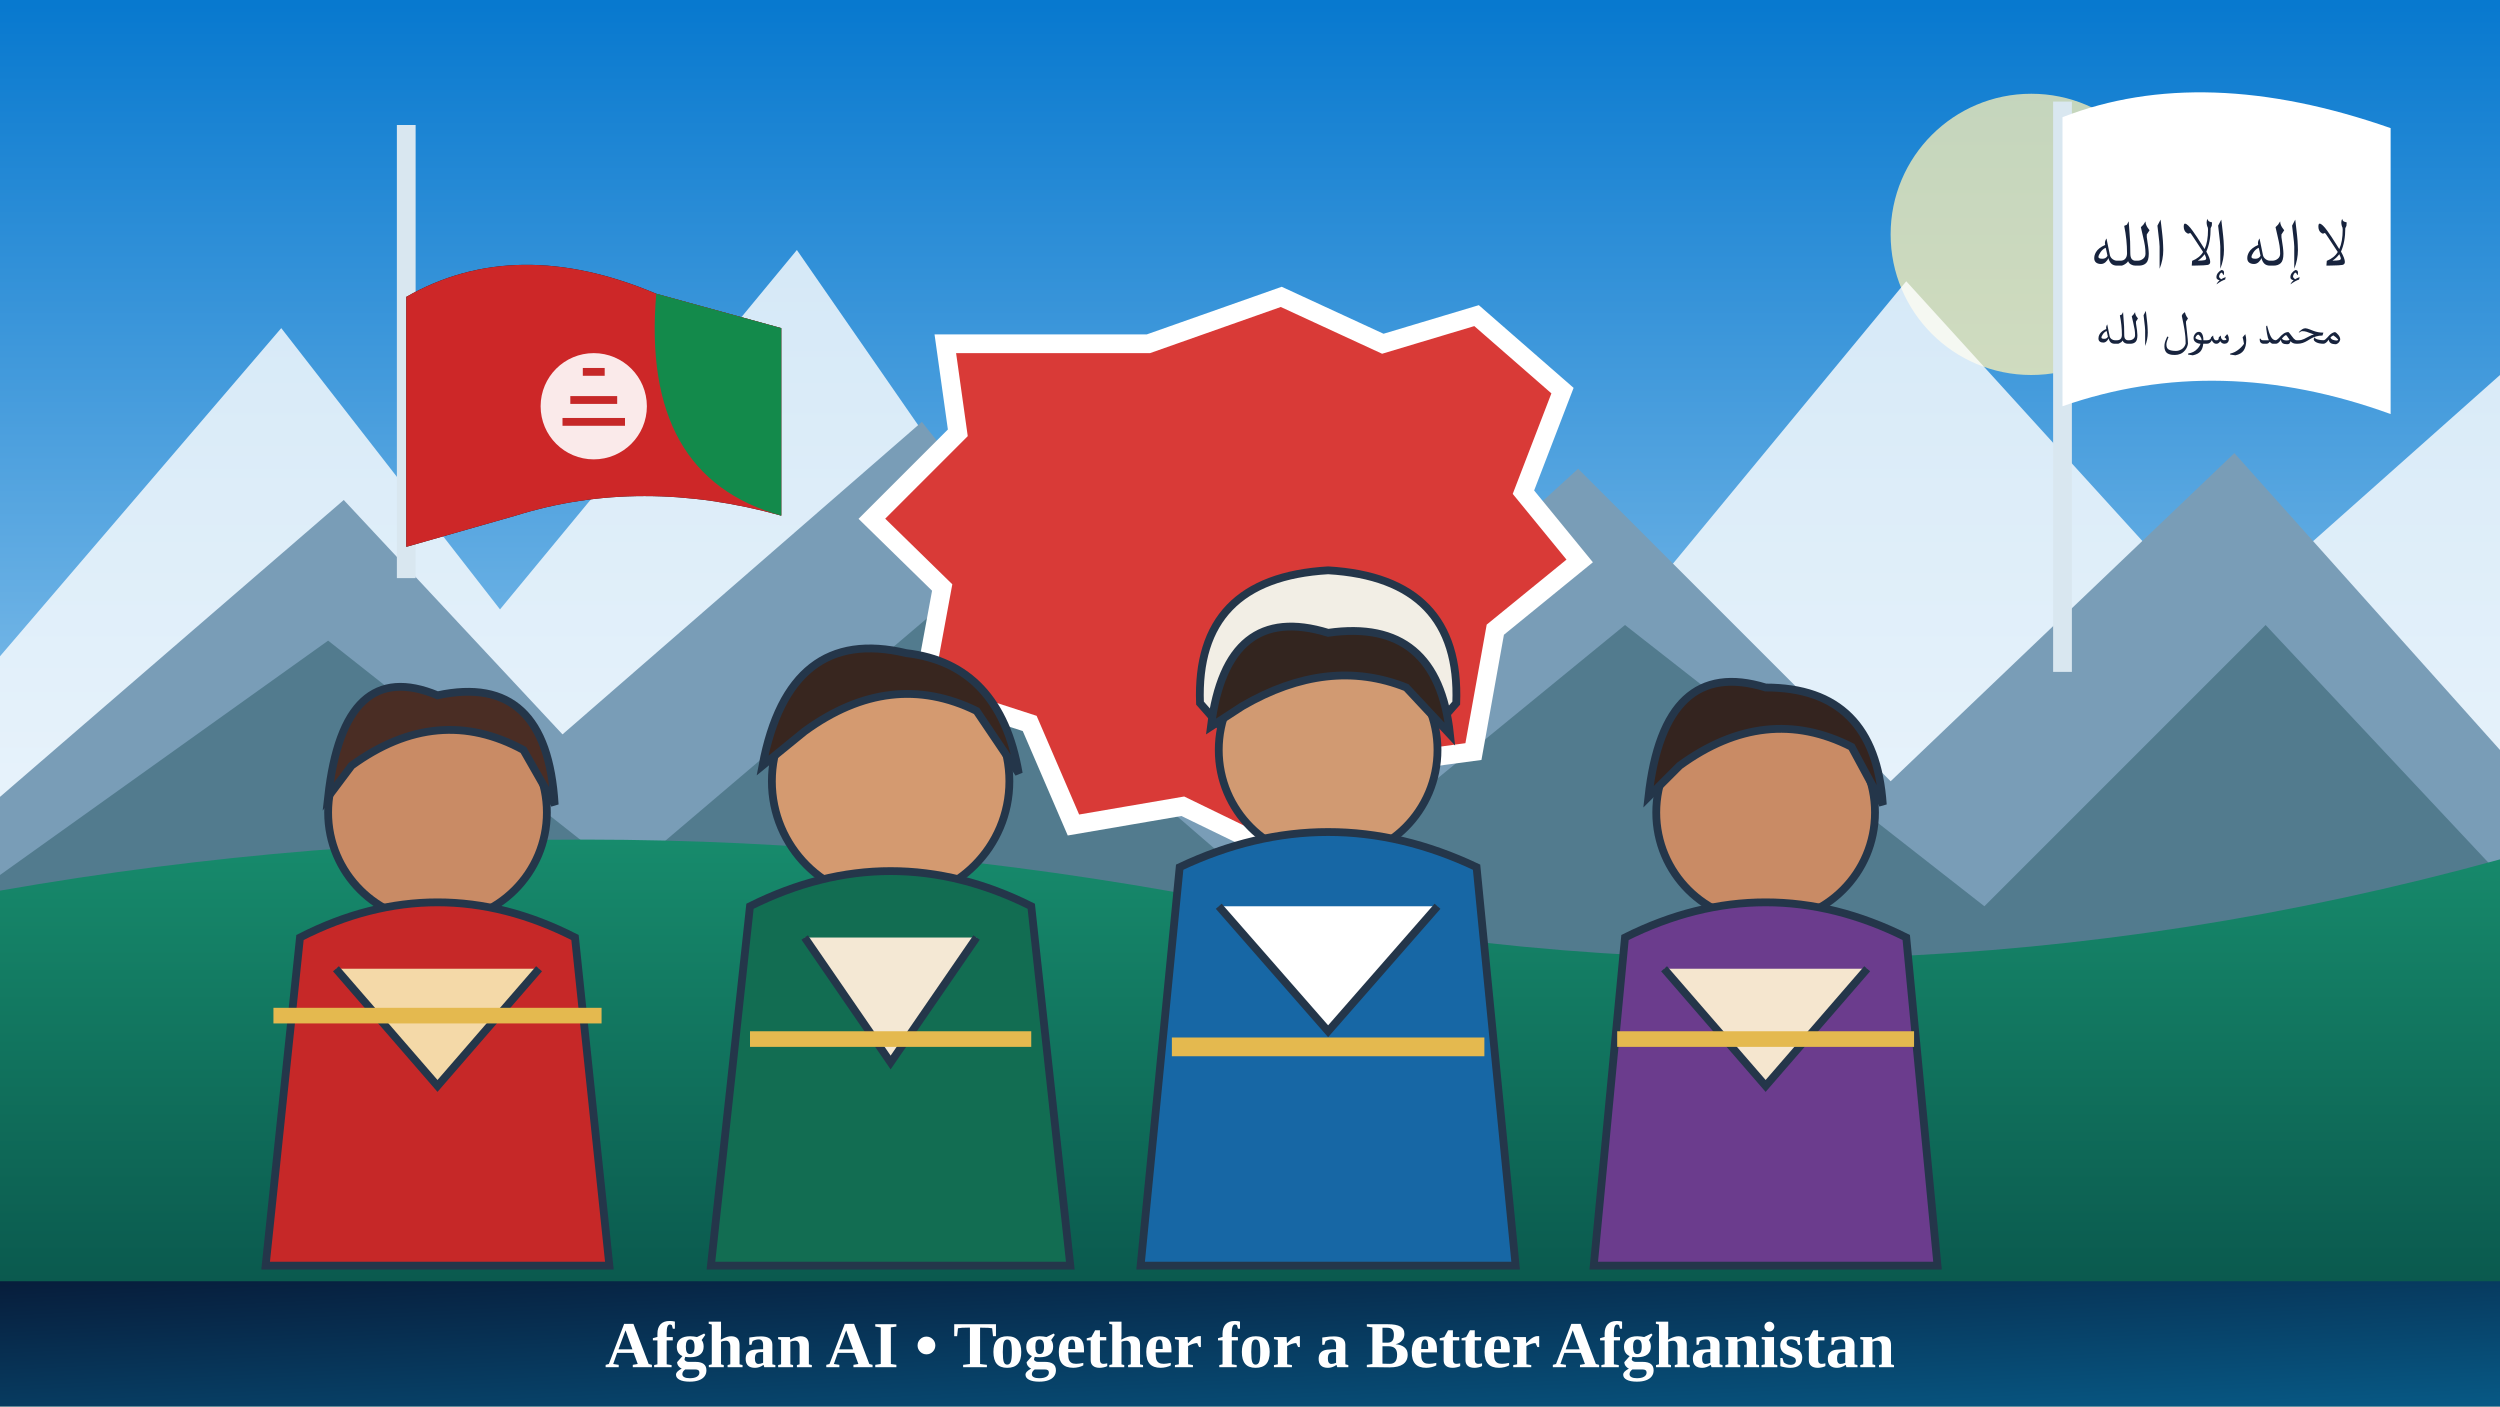
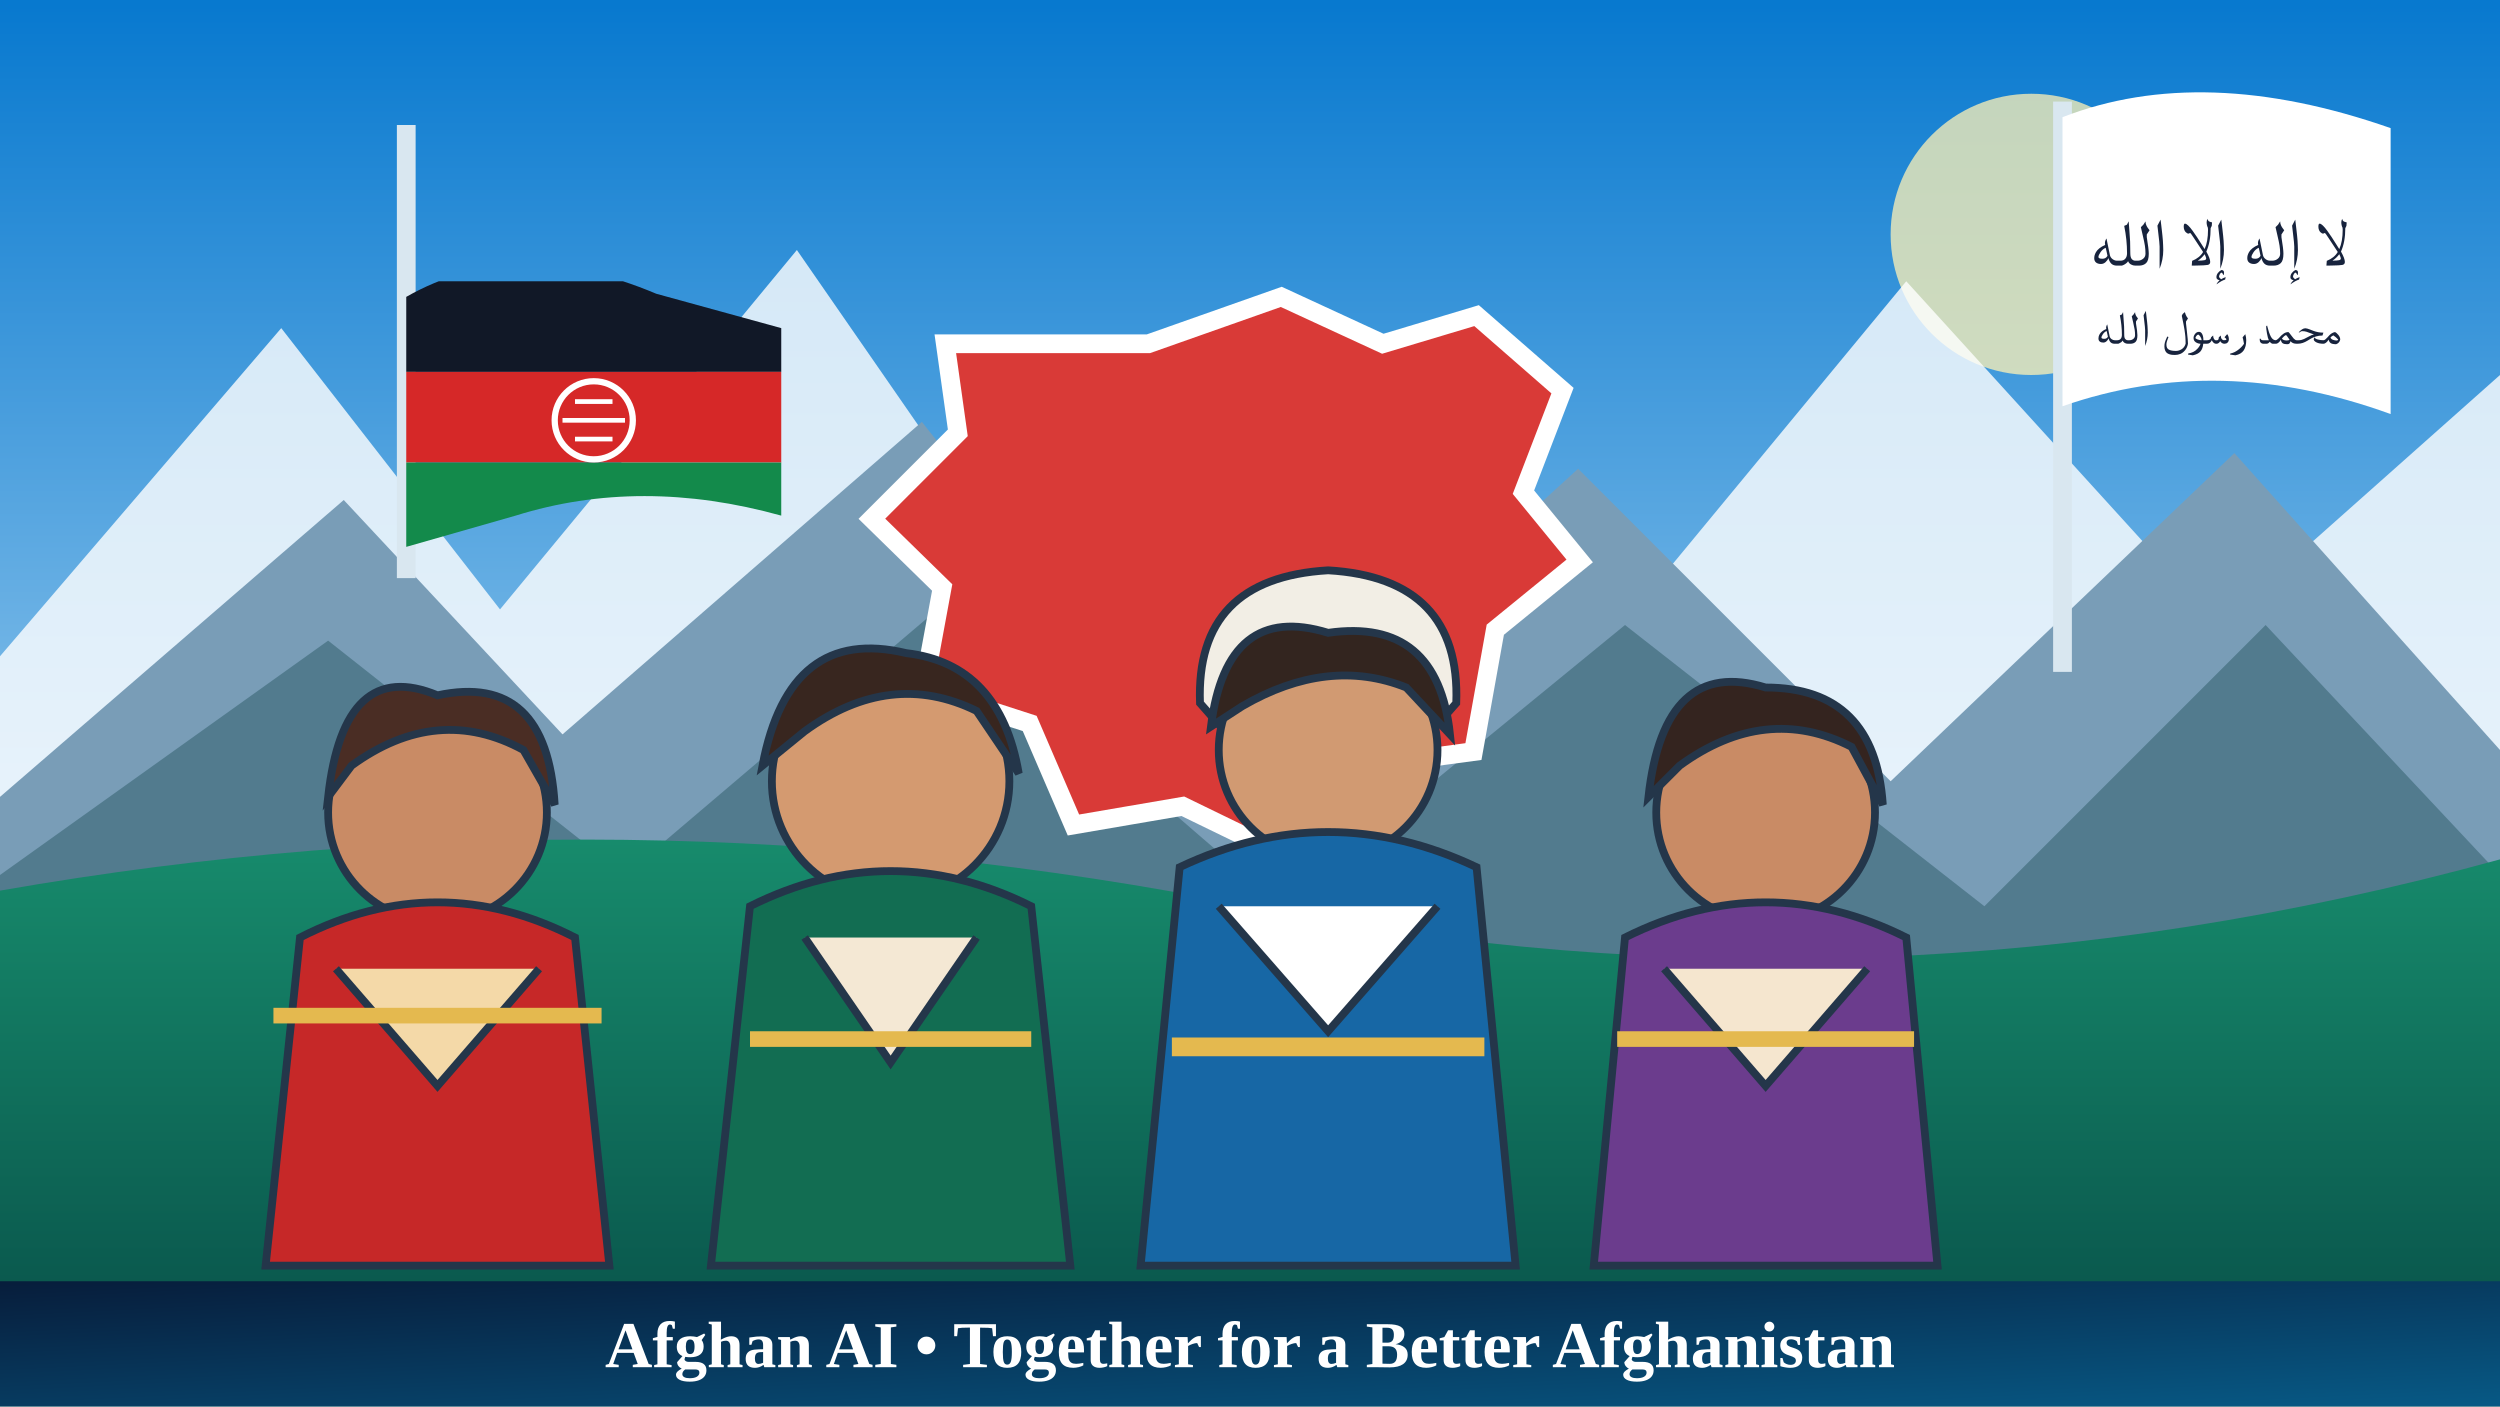
<svg xmlns="http://www.w3.org/2000/svg" viewBox="0 0 1600 900" role="img" aria-labelledby="t d">
  <defs>
    <linearGradient id="sky" x2="0" y2="1">
      <stop stop-color="#0879cf" />
      <stop offset="1" stop-color="#e4f6ff" />
    </linearGradient>
    <linearGradient id="land" x2="0" y2="1">
      <stop stop-color="#178b6c" />
      <stop offset="1" stop-color="#074c46" />
    </linearGradient>
    <linearGradient id="navy" x2="1" y2="1">
      <stop stop-color="#071d3b" />
      <stop offset="1" stop-color="#075985" />
    </linearGradient>
    <pattern id="flowers" width="60" height="60" patternUnits="userSpaceOnUse">
      <circle cx="20" cy="20" r="7" fill="#ef476f" />
      <circle cx="20" cy="10" r="5" fill="#fff" />
      <circle cx="30" cy="20" r="5" fill="#fff" />
      <circle cx="20" cy="30" r="5" fill="#fff" />
      <circle cx="10" cy="20" r="5" fill="#fff" />
    </pattern>
  </defs>
  <rect width="1600" height="900" fill="url(#sky)" />
  <circle cx="1300" cy="150" r="90" fill="#fff2b5" opacity=".75" />
  <path d="M0 420L180 210 320 390 510 160 690 420 850 200 1030 410 1220 180 1420 400 1600 240V900H0Z" fill="#fff" opacity=".8" />
  <path d="M0 510L220 320 360 470 590 270 780 510 1010 300 1210 500 1430 290 1600 480V900H0Z" fill="#799db7" />
  <path d="M0 560L210 410 400 560 600 390 820 580 1040 400 1270 580 1450 400 1600 560V900H0Z" fill="#527b8e" />
  <path d="M0 570Q400 500 800 580T1600 550V900H0Z" fill="url(#land)" />
  <path d="M735 220l85-30 65 30 60-18 55 48-25 65 36 44-54 44-14 78-74 10-40 60-72-35-70 12-28-65-68-22 12-65-45-44 55-55-8-57z" fill="#d93a37" stroke="#fff" stroke-width="12" />
  <path d="M735 220l85-30 65 30 60-18 55 48-25 65 36 44-54 44-14 78-74 10-40 60-72-35-70 12-28-65-68-22 12-65-45-44 55-55-8-57z" fill="none" stroke="#fff" stroke-width="5" />
  <path d="M260 80V370" stroke="#d9e7f0" stroke-width="12" />
-   <path d="M260 190Q330 150 420 188L500 210V330Q410 305 330 330L260 350Z" fill="#101820" />
-   <path d="M260 190Q330 150 420 188L500 210V330Q410 305 330 330L260 350Z" fill="#d62828" opacity=".95" />
-   <path d="M420 188L500 210V330Q410 305 420 188Z" fill="#138a4b" />
-   <circle cx="380" cy="260" r="34" fill="#fff" opacity=".9" />
-   <path d="M360 270h40m-35-14h30m-22-18h14" stroke="#c62828" stroke-width="5" />
+   <defs>
+     <clipPath id="tricolorFlag">
+       <path d="M260 190Q330 150 420 188L500 210V330Q410 305 330 330L260 350Z" />
+     </clipPath>
+   </defs>
+   <g clip-path="url(#tricolorFlag)">
+     <path d="M250 180H510V238H250Z" fill="#111827" />
+     <path d="M250 238H510V296H250Z" fill="#d62828" />
+     <path d="M250 296H510V360H250Z" fill="#138a4b" />
+     <circle cx="380" cy="269" r="25" fill="none" stroke="#fff" stroke-width="4" />
+     <path d="M360 269h40m-32-12h24m-24 24h24" stroke="#fff" stroke-width="3" />
+   </g>
  <path d="M1320 65V430" stroke="#d9e7f0" stroke-width="12" />
  <path d="M1320 75Q1410 40 1530 82V265Q1420 225 1320 260Z" fill="#fff" />
  <text x="1420" y="170" font-size="42" text-anchor="middle" fill="#17233d">لا إله إلا الله</text>
  <text x="1420" y="220" font-size="30" text-anchor="middle" fill="#17233d">محمد رسول الله</text>
  <g stroke="#24364a" stroke-width="5">
    <g transform="translate(280 520)">
      <circle cx="0" cy="0" r="70" fill="#c98b65" />
      <path d="M-70-10Q-60-100 0-75Q70-90 75-5L55-40Q0-70-55-30Z" fill="#4a2d24" />
      <path d="M-88 80Q0 35 88 80L110 290H-110Z" fill="#c62828" />
      <path d="M-65 100L0 175 65 100" fill="#f4d9a8" />
      <path d="M-105 130h210" stroke="#e4b94f" stroke-width="10" />
    </g>
    <g transform="translate(570 500)">
      <circle cx="0" cy="0" r="76" fill="#d49a70" />
      <path d="M-82-10Q-65-100 10-82Q70-75 82-5L55-45Q0-72-55-32Z" fill="#38261f" />
      <path d="M-90 80Q0 35 90 80L115 310H-115Z" fill="#126d52" />
      <path d="M-55 100L0 180 55 100" fill="#f4e8d4" />
      <path d="M-90 165h180" stroke="#e4b94f" stroke-width="10" />
    </g>
    <g transform="translate(850 480)">
      <path d="M-82-30Q-85-110 0-115Q85-110 82-30L60-5H-60Z" fill="#f2eee5" />
      <circle cy="0" r="70" fill="#d19a72" />
      <path d="M-75-15Q-65-95 0-75Q70-85 78-10L50-40Q0-60-55-28Z" fill="#33251f" />
      <path d="M-95 75Q0 30 95 75L120 330H-120Z" fill="#1767a5" />
      <path d="M-70 100L0 180 70 100" fill="#fff" />
      <path d="M-100 190h200" stroke="#e4b94f" stroke-width="12" />
    </g>
    <g transform="translate(1130 520)">
      <circle cx="0" cy="0" r="70" fill="#c98b65" />
      <path d="M-75-10Q-65-100 0-80Q70-80 75-5L55-42Q0-70-55-30Z" fill="#34241f" />
      <path d="M-90 80Q0 35 90 80L110 290H-110Z" fill="#6b3c8d" />
      <path d="M-65 100L0 175 65 100" fill="#f5e6cf" />
      <path d="M-95 145h190" stroke="#e4b94f" stroke-width="10" />
    </g>
  </g>
  <rect y="820" width="1600" height="80" fill="url(#navy)" />
  <text x="800" y="875" font-size="42" font-weight="bold" text-anchor="middle" fill="#fff">Afghan AI • Together for a Better Afghanistan</text>
</svg>
